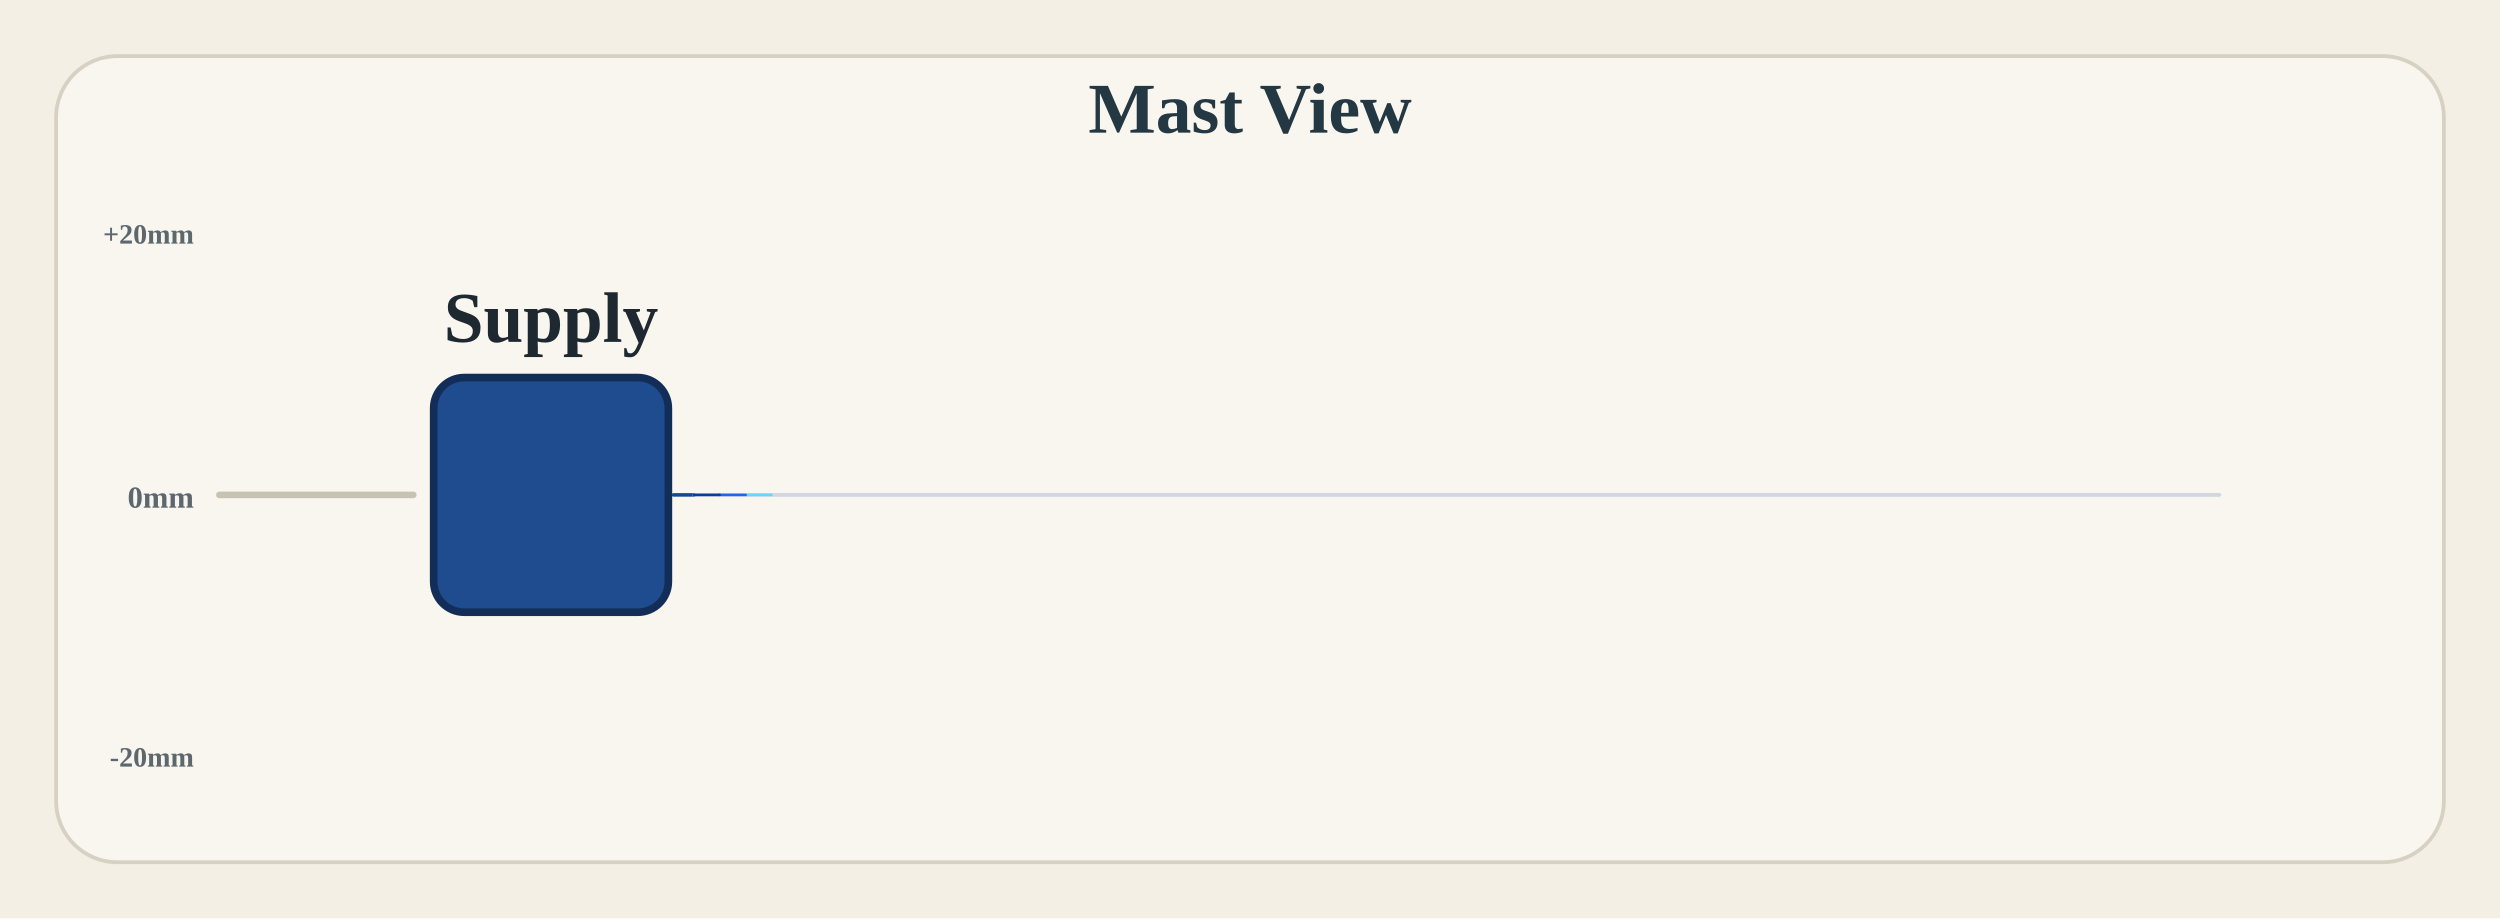
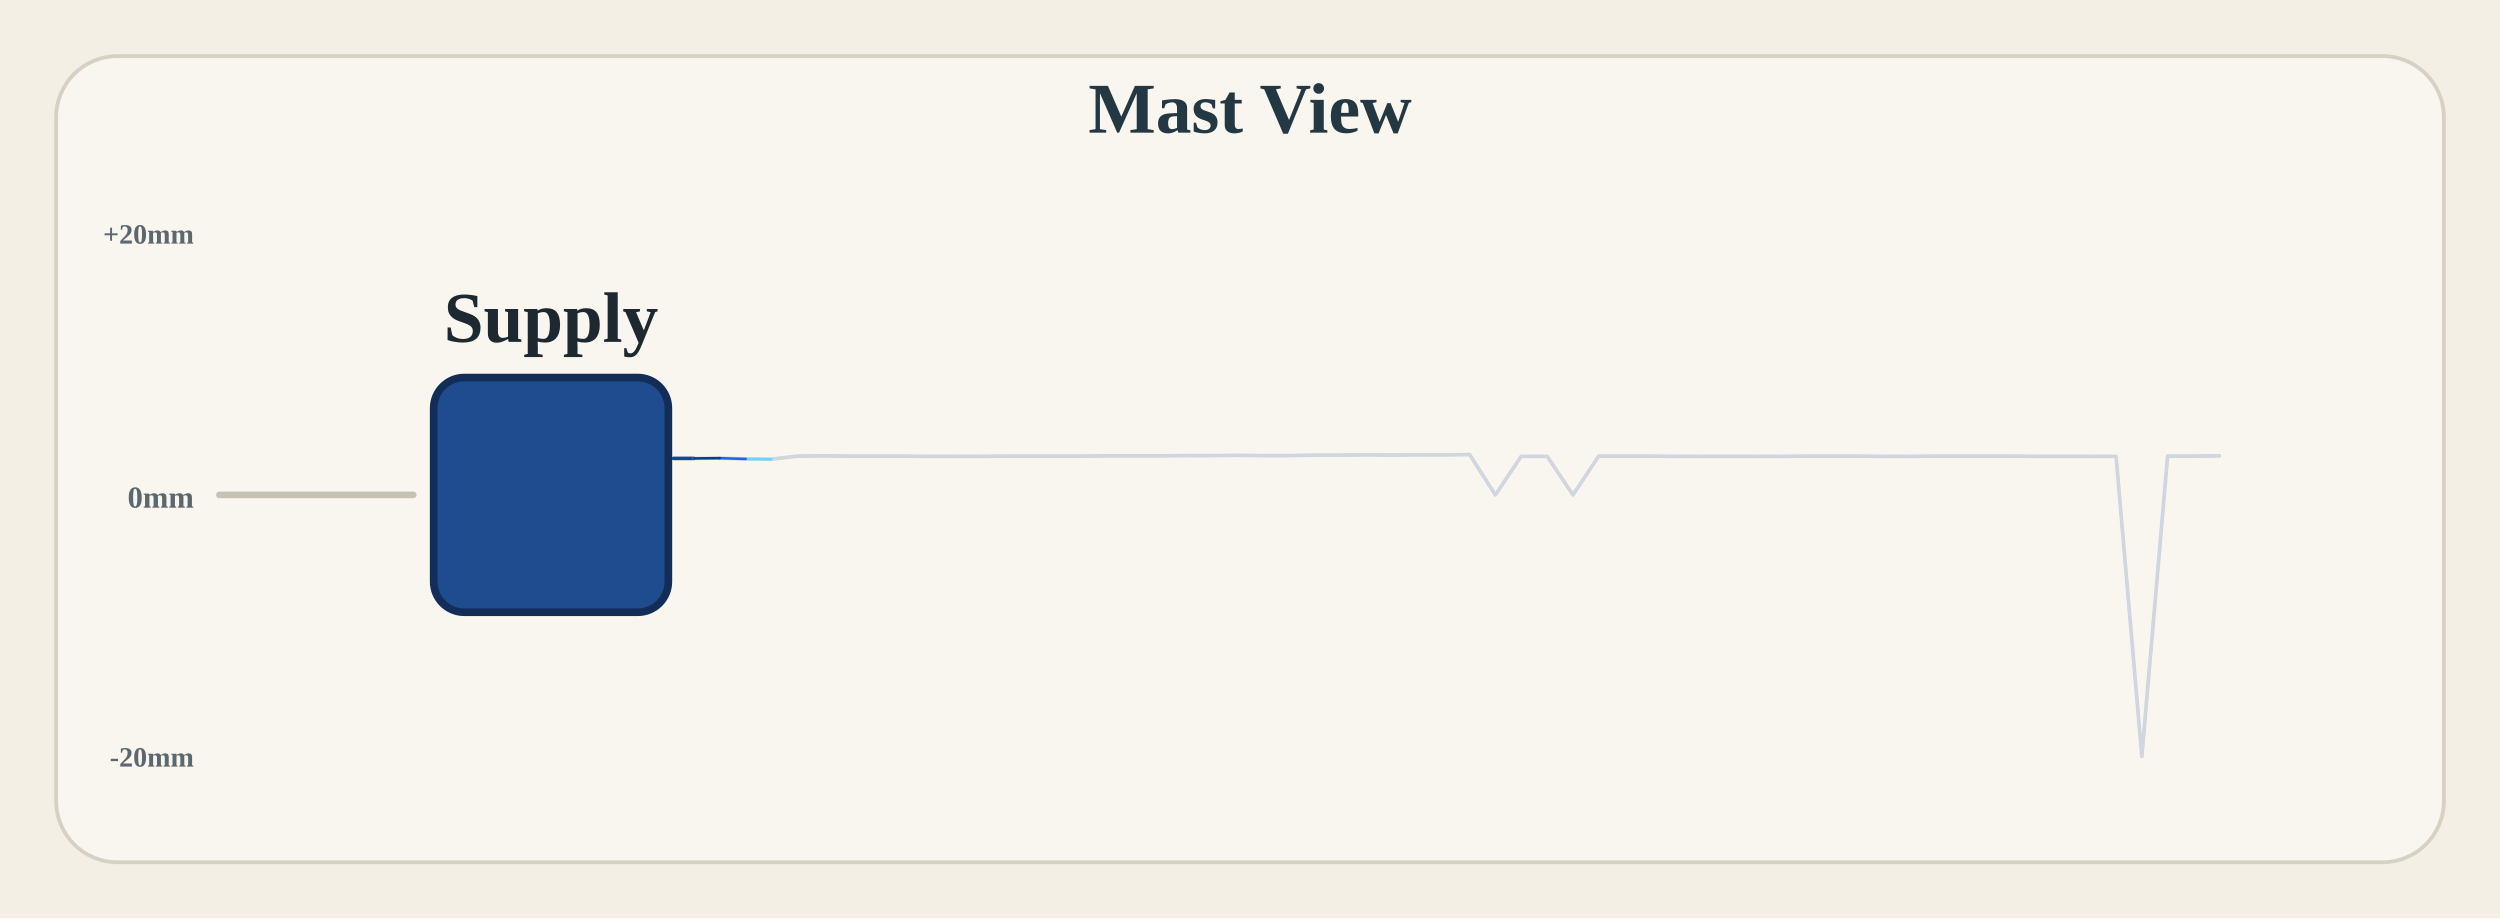
<svg xmlns="http://www.w3.org/2000/svg" width="980" height="360" viewBox="0 0 980 360">
  <rect width="100%" height="100%" fill="#f4efe4" />
  <rect x="22" y="22" width="936" height="316" rx="24" fill="#f9f6ef" stroke="#d7d1c4" stroke-width="1.5" />
  <text x="490.0" y="52.0" text-anchor="middle" font-size="28" font-weight="900" fill="#233843">Mast View</text>
  <rect x="170.0" y="148.0" width="92.0" height="92.0" fill="#1f4b8f" stroke="#122d57" stroke-width="3" rx="12.0" />
  <text x="216.0" y="134.0" text-anchor="middle" font-size="28" font-weight="600" fill="#1d2830">Supply</text>
  <line class="mast-zero-guide" x1="86.0" y1="194.0" x2="162.0" y2="194.0" stroke="#c8c2b5" stroke-width="2.6" stroke-linecap="round" />
  <text x="76.0" y="199.0" text-anchor="end" font-size="12" font-weight="700" fill="#5d676e">0mm</text>
  <text x="76.0" y="95.5" text-anchor="end" font-size="11" font-weight="600" fill="#5d676e">+20mm</text>
  <text x="76.0" y="300.5" text-anchor="end" font-size="11" font-weight="600" fill="#5d676e">-20mm</text>
  <g id="mast-history">
-     <line class="mast-history-lead" x1="264.0" y1="194.0" x2="272.0" y2="194.0" stroke="#0b3d91" stroke-width="1.4" stroke-linecap="round" opacity="0.95" />
-     <polyline class="mast-history-trace" points="272.0,194.0 282.1,194.0 292.3,194.0 302.4,194.0 312.5,194.0 322.7,194.0 332.8,194.0 342.9,194.0 353.1,194.0 363.2,194.0 373.4,194.0 383.5,194.0 393.6,194.0 403.8,194.0 413.9,194.0 424.0,194.0 434.2,194.0 444.3,194.0 454.4,194.0 464.6,194.0 474.7,194.0 484.8,194.0 495.0,194.0 505.1,194.0 515.3,194.0 525.4,194.0 535.5,194.0 545.7,194.0 555.8,194.0 565.9,194.0 576.1,194.0 586.2,194.0 596.3,194.0 606.5,194.0 616.6,194.0 626.7,194.0 636.9,194.0 647.0,194.0 657.2,194.0 667.3,194.0 677.4,194.0 687.6,194.0 697.7,194.0 707.8,194.0 718.0,194.0 728.1,194.0 738.2,194.0 748.4,194.0 758.5,194.0 768.6,194.0 778.8,194.0 788.9,194.0 799.1,194.0 809.2,194.0 819.3,194.0 829.5,194.0 839.6,194.0 849.7,194.0 859.9,194.0 870.0,194.0" fill="none" stroke="#9db4da" stroke-width="1.4" stroke-linecap="round" stroke-linejoin="round" opacity="0.55" />
-     <line class="mast-history-segment" data-recency="older" x1="870.0" y1="194.0" x2="859.9" y2="194.0" stroke="#d3d7dd" stroke-width="1" stroke-linecap="round" />
-     <line class="mast-history-segment" data-recency="older" x1="859.9" y1="194.0" x2="849.7" y2="194.0" stroke="#d3d7dd" stroke-width="1" stroke-linecap="round" />
-     <line class="mast-history-segment" data-recency="older" x1="849.7" y1="194.0" x2="839.6" y2="194.0" stroke="#d3d7dd" stroke-width="1" stroke-linecap="round" />
-     <line class="mast-history-segment" data-recency="older" x1="839.6" y1="194.0" x2="829.5" y2="194.0" stroke="#d3d7dd" stroke-width="1" stroke-linecap="round" />
-     <line class="mast-history-segment" data-recency="older" x1="829.5" y1="194.0" x2="819.3" y2="194.0" stroke="#d3d7dd" stroke-width="1" stroke-linecap="round" />
-     <line class="mast-history-segment" data-recency="older" x1="819.3" y1="194.0" x2="809.2" y2="194.0" stroke="#d3d7dd" stroke-width="1" stroke-linecap="round" />
-     <line class="mast-history-segment" data-recency="older" x1="809.2" y1="194.0" x2="799.1" y2="194.0" stroke="#d3d7dd" stroke-width="1" stroke-linecap="round" />
-     <line class="mast-history-segment" data-recency="older" x1="799.1" y1="194.0" x2="788.9" y2="194.0" stroke="#d3d7dd" stroke-width="1" stroke-linecap="round" />
-     <line class="mast-history-segment" data-recency="older" x1="788.9" y1="194.0" x2="778.8" y2="194.0" stroke="#d3d7dd" stroke-width="1" stroke-linecap="round" />
-     <line class="mast-history-segment" data-recency="older" x1="778.8" y1="194.0" x2="768.6" y2="194.0" stroke="#d3d7dd" stroke-width="1" stroke-linecap="round" />
-     <line class="mast-history-segment" data-recency="older" x1="768.6" y1="194.0" x2="758.5" y2="194.0" stroke="#d3d7dd" stroke-width="1" stroke-linecap="round" />
-     <line class="mast-history-segment" data-recency="older" x1="758.5" y1="194.0" x2="748.4" y2="194.0" stroke="#d3d7dd" stroke-width="1" stroke-linecap="round" />
-     <line class="mast-history-segment" data-recency="older" x1="748.4" y1="194.0" x2="738.2" y2="194.0" stroke="#d3d7dd" stroke-width="1" stroke-linecap="round" />
-     <line class="mast-history-segment" data-recency="older" x1="738.2" y1="194.0" x2="728.1" y2="194.0" stroke="#d3d7dd" stroke-width="1" stroke-linecap="round" />
-     <line class="mast-history-segment" data-recency="older" x1="728.1" y1="194.0" x2="718.0" y2="194.0" stroke="#d3d7dd" stroke-width="1" stroke-linecap="round" />
-     <line class="mast-history-segment" data-recency="older" x1="718.0" y1="194.0" x2="707.8" y2="194.0" stroke="#d3d7dd" stroke-width="1" stroke-linecap="round" />
-     <line class="mast-history-segment" data-recency="older" x1="707.8" y1="194.0" x2="697.7" y2="194.0" stroke="#d3d7dd" stroke-width="1" stroke-linecap="round" />
-     <line class="mast-history-segment" data-recency="older" x1="697.7" y1="194.0" x2="687.6" y2="194.0" stroke="#d3d7dd" stroke-width="1" stroke-linecap="round" />
-     <line class="mast-history-segment" data-recency="older" x1="687.6" y1="194.0" x2="677.4" y2="194.0" stroke="#d3d7dd" stroke-width="1" stroke-linecap="round" />
-     <line class="mast-history-segment" data-recency="older" x1="677.4" y1="194.0" x2="667.3" y2="194.0" stroke="#d3d7dd" stroke-width="1" stroke-linecap="round" />
-     <line class="mast-history-segment" data-recency="older" x1="667.3" y1="194.0" x2="657.2" y2="194.0" stroke="#d3d7dd" stroke-width="1" stroke-linecap="round" />
-     <line class="mast-history-segment" data-recency="older" x1="657.2" y1="194.0" x2="647.0" y2="194.0" stroke="#d3d7dd" stroke-width="1" stroke-linecap="round" />
-     <line class="mast-history-segment" data-recency="older" x1="647.0" y1="194.0" x2="636.9" y2="194.0" stroke="#d3d7dd" stroke-width="1" stroke-linecap="round" />
-     <line class="mast-history-segment" data-recency="older" x1="636.9" y1="194.0" x2="626.7" y2="194.0" stroke="#d3d7dd" stroke-width="1" stroke-linecap="round" />
-     <line class="mast-history-segment" data-recency="older" x1="626.7" y1="194.0" x2="616.6" y2="194.0" stroke="#d3d7dd" stroke-width="1" stroke-linecap="round" />
-     <line class="mast-history-segment" data-recency="older" x1="616.6" y1="194.0" x2="606.5" y2="194.0" stroke="#d3d7dd" stroke-width="1" stroke-linecap="round" />
-     <line class="mast-history-segment" data-recency="older" x1="606.5" y1="194.0" x2="596.3" y2="194.0" stroke="#d3d7dd" stroke-width="1" stroke-linecap="round" />
-     <line class="mast-history-segment" data-recency="older" x1="596.3" y1="194.0" x2="586.2" y2="194.0" stroke="#d3d7dd" stroke-width="1" stroke-linecap="round" />
-     <line class="mast-history-segment" data-recency="older" x1="586.2" y1="194.0" x2="576.1" y2="194.0" stroke="#d3d7dd" stroke-width="1" stroke-linecap="round" />
-     <line class="mast-history-segment" data-recency="older" x1="576.1" y1="194.0" x2="565.9" y2="194.0" stroke="#d3d7dd" stroke-width="1" stroke-linecap="round" />
-     <line class="mast-history-segment" data-recency="older" x1="565.9" y1="194.0" x2="555.8" y2="194.0" stroke="#d3d7dd" stroke-width="1" stroke-linecap="round" />
-     <line class="mast-history-segment" data-recency="older" x1="555.8" y1="194.0" x2="545.7" y2="194.0" stroke="#d3d7dd" stroke-width="1" stroke-linecap="round" />
-     <line class="mast-history-segment" data-recency="older" x1="545.7" y1="194.0" x2="535.5" y2="194.0" stroke="#d3d7dd" stroke-width="1" stroke-linecap="round" />
-     <line class="mast-history-segment" data-recency="older" x1="535.5" y1="194.0" x2="525.4" y2="194.0" stroke="#d3d7dd" stroke-width="1" stroke-linecap="round" />
-     <line class="mast-history-segment" data-recency="older" x1="525.4" y1="194.0" x2="515.3" y2="194.0" stroke="#d3d7dd" stroke-width="1" stroke-linecap="round" />
-     <line class="mast-history-segment" data-recency="older" x1="515.3" y1="194.0" x2="505.1" y2="194.0" stroke="#d3d7dd" stroke-width="1" stroke-linecap="round" />
-     <line class="mast-history-segment" data-recency="older" x1="505.1" y1="194.0" x2="495.0" y2="194.0" stroke="#d3d7dd" stroke-width="1" stroke-linecap="round" />
-     <line class="mast-history-segment" data-recency="older" x1="495.0" y1="194.0" x2="484.8" y2="194.0" stroke="#d3d7dd" stroke-width="1" stroke-linecap="round" />
-     <line class="mast-history-segment" data-recency="older" x1="484.8" y1="194.0" x2="474.7" y2="194.0" stroke="#d3d7dd" stroke-width="1" stroke-linecap="round" />
-     <line class="mast-history-segment" data-recency="older" x1="474.7" y1="194.0" x2="464.6" y2="194.0" stroke="#d3d7dd" stroke-width="1" stroke-linecap="round" />
-     <line class="mast-history-segment" data-recency="older" x1="464.6" y1="194.0" x2="454.4" y2="194.0" stroke="#d3d7dd" stroke-width="1" stroke-linecap="round" />
-     <line class="mast-history-segment" data-recency="older" x1="454.4" y1="194.0" x2="444.3" y2="194.0" stroke="#d3d7dd" stroke-width="1" stroke-linecap="round" />
-     <line class="mast-history-segment" data-recency="older" x1="444.3" y1="194.0" x2="434.2" y2="194.0" stroke="#d3d7dd" stroke-width="1" stroke-linecap="round" />
-     <line class="mast-history-segment" data-recency="older" x1="434.2" y1="194.0" x2="424.0" y2="194.0" stroke="#d3d7dd" stroke-width="1" stroke-linecap="round" />
-     <line class="mast-history-segment" data-recency="older" x1="424.0" y1="194.0" x2="413.9" y2="194.0" stroke="#d3d7dd" stroke-width="1" stroke-linecap="round" />
-     <line class="mast-history-segment" data-recency="older" x1="413.9" y1="194.0" x2="403.8" y2="194.0" stroke="#d3d7dd" stroke-width="1" stroke-linecap="round" />
-     <line class="mast-history-segment" data-recency="older" x1="403.8" y1="194.0" x2="393.6" y2="194.0" stroke="#d3d7dd" stroke-width="1" stroke-linecap="round" />
-     <line class="mast-history-segment" data-recency="older" x1="393.6" y1="194.0" x2="383.5" y2="194.0" stroke="#d3d7dd" stroke-width="1" stroke-linecap="round" />
-     <line class="mast-history-segment" data-recency="older" x1="383.5" y1="194.0" x2="373.4" y2="194.0" stroke="#d3d7dd" stroke-width="1" stroke-linecap="round" />
-     <line class="mast-history-segment" data-recency="older" x1="373.4" y1="194.0" x2="363.2" y2="194.0" stroke="#d3d7dd" stroke-width="1" stroke-linecap="round" />
-     <line class="mast-history-segment" data-recency="older" x1="363.2" y1="194.0" x2="353.1" y2="194.0" stroke="#d3d7dd" stroke-width="1" stroke-linecap="round" />
-     <line class="mast-history-segment" data-recency="older" x1="353.1" y1="194.0" x2="342.9" y2="194.0" stroke="#d3d7dd" stroke-width="1" stroke-linecap="round" />
-     <line class="mast-history-segment" data-recency="older" x1="342.9" y1="194.0" x2="332.8" y2="194.0" stroke="#d3d7dd" stroke-width="1" stroke-linecap="round" />
-     <line class="mast-history-segment" data-recency="older" x1="332.8" y1="194.0" x2="322.7" y2="194.0" stroke="#d3d7dd" stroke-width="1" stroke-linecap="round" />
-     <line class="mast-history-segment" data-recency="older" x1="322.7" y1="194.0" x2="312.5" y2="194.0" stroke="#d3d7dd" stroke-width="1" stroke-linecap="round" />
-     <line class="mast-history-segment" data-recency="older" x1="312.5" y1="194.0" x2="302.4" y2="194.0" stroke="#d3d7dd" stroke-width="1" stroke-linecap="round" />
-     <line class="mast-history-segment" data-recency="n-2" x1="302.4" y1="194.0" x2="292.3" y2="194.0" stroke="#63d7ff" stroke-width="1" stroke-linecap="round" />
-     <line class="mast-history-segment" data-recency="n-1" x1="292.3" y1="194.0" x2="282.1" y2="194.0" stroke="#2563eb" stroke-width="1" stroke-linecap="round" />
-     <line class="mast-history-segment" data-recency="current" x1="282.1" y1="194.0" x2="272.0" y2="194.0" stroke="#0b3d91" stroke-width="1" stroke-linecap="round" />
+     <line class="mast-history-lead" x1="264.0" y1="179.7" x2="272.0" y2="179.7" stroke="#0b3d91" stroke-width="1.4" stroke-linecap="round" opacity="0.95" />
+     <polyline class="mast-history-trace" points="272.0,179.7 282.1,179.6 292.3,179.9 302.4,180.0 312.5,178.8 322.7,178.7 332.8,178.8 342.9,178.8 353.1,178.8 363.2,178.9 373.4,178.9 383.5,178.9 393.6,178.8 403.8,178.8 413.9,178.8 424.0,178.8 434.2,178.7 444.3,178.7 454.4,178.7 464.6,178.6 474.7,178.6 484.8,178.5 495.0,178.6 505.1,178.6 515.3,178.4 525.4,178.4 535.5,178.3 545.7,178.4 555.8,178.3 565.9,178.3 576.1,178.2 586.2,194.0 596.3,178.9 606.5,178.9 616.6,194.0 626.7,178.8 636.9,178.8 647.0,178.8 657.2,178.9 667.3,178.9 677.4,178.9 687.6,178.9 697.7,178.9 707.8,178.8 718.0,178.8 728.1,178.8 738.2,178.9 748.4,178.9 758.5,178.8 768.6,178.8 778.8,178.8 788.9,178.8 799.1,178.9 809.2,178.9 819.3,178.9 829.5,178.9 839.6,296.5 849.7,178.8 859.9,178.8 870.0,178.7" fill="none" stroke="#9db4da" stroke-width="1.4" stroke-linecap="round" stroke-linejoin="round" opacity="0.55" />
+     <line class="mast-history-segment" data-recency="older" x1="870.0" y1="178.7" x2="859.9" y2="178.8" stroke="#d3d7dd" stroke-width="1" stroke-linecap="round" />
+     <line class="mast-history-segment" data-recency="older" x1="859.9" y1="178.8" x2="849.7" y2="178.8" stroke="#d3d7dd" stroke-width="1" stroke-linecap="round" />
+     <line class="mast-history-segment" data-recency="older" x1="849.7" y1="178.8" x2="839.6" y2="296.5" stroke="#d3d7dd" stroke-width="1" stroke-linecap="round" />
+     <line class="mast-history-segment" data-recency="older" x1="839.6" y1="296.5" x2="829.5" y2="178.9" stroke="#d3d7dd" stroke-width="1" stroke-linecap="round" />
+     <line class="mast-history-segment" data-recency="older" x1="829.5" y1="178.9" x2="819.3" y2="178.9" stroke="#d3d7dd" stroke-width="1" stroke-linecap="round" />
+     <line class="mast-history-segment" data-recency="older" x1="819.3" y1="178.9" x2="809.2" y2="178.9" stroke="#d3d7dd" stroke-width="1" stroke-linecap="round" />
+     <line class="mast-history-segment" data-recency="older" x1="809.2" y1="178.9" x2="799.1" y2="178.9" stroke="#d3d7dd" stroke-width="1" stroke-linecap="round" />
+     <line class="mast-history-segment" data-recency="older" x1="799.1" y1="178.9" x2="788.9" y2="178.8" stroke="#d3d7dd" stroke-width="1" stroke-linecap="round" />
+     <line class="mast-history-segment" data-recency="older" x1="788.9" y1="178.8" x2="778.8" y2="178.8" stroke="#d3d7dd" stroke-width="1" stroke-linecap="round" />
+     <line class="mast-history-segment" data-recency="older" x1="778.8" y1="178.8" x2="768.6" y2="178.8" stroke="#d3d7dd" stroke-width="1" stroke-linecap="round" />
+     <line class="mast-history-segment" data-recency="older" x1="768.6" y1="178.8" x2="758.5" y2="178.8" stroke="#d3d7dd" stroke-width="1" stroke-linecap="round" />
+     <line class="mast-history-segment" data-recency="older" x1="758.5" y1="178.8" x2="748.4" y2="178.9" stroke="#d3d7dd" stroke-width="1" stroke-linecap="round" />
+     <line class="mast-history-segment" data-recency="older" x1="748.4" y1="178.9" x2="738.2" y2="178.9" stroke="#d3d7dd" stroke-width="1" stroke-linecap="round" />
+     <line class="mast-history-segment" data-recency="older" x1="738.2" y1="178.9" x2="728.1" y2="178.8" stroke="#d3d7dd" stroke-width="1" stroke-linecap="round" />
+     <line class="mast-history-segment" data-recency="older" x1="728.1" y1="178.8" x2="718.0" y2="178.8" stroke="#d3d7dd" stroke-width="1" stroke-linecap="round" />
+     <line class="mast-history-segment" data-recency="older" x1="718.0" y1="178.8" x2="707.8" y2="178.8" stroke="#d3d7dd" stroke-width="1" stroke-linecap="round" />
+     <line class="mast-history-segment" data-recency="older" x1="707.8" y1="178.8" x2="697.7" y2="178.9" stroke="#d3d7dd" stroke-width="1" stroke-linecap="round" />
+     <line class="mast-history-segment" data-recency="older" x1="697.7" y1="178.9" x2="687.6" y2="178.9" stroke="#d3d7dd" stroke-width="1" stroke-linecap="round" />
+     <line class="mast-history-segment" data-recency="older" x1="687.6" y1="178.9" x2="677.4" y2="178.9" stroke="#d3d7dd" stroke-width="1" stroke-linecap="round" />
+     <line class="mast-history-segment" data-recency="older" x1="677.4" y1="178.9" x2="667.3" y2="178.9" stroke="#d3d7dd" stroke-width="1" stroke-linecap="round" />
+     <line class="mast-history-segment" data-recency="older" x1="667.3" y1="178.9" x2="657.2" y2="178.9" stroke="#d3d7dd" stroke-width="1" stroke-linecap="round" />
+     <line class="mast-history-segment" data-recency="older" x1="657.2" y1="178.9" x2="647.0" y2="178.8" stroke="#d3d7dd" stroke-width="1" stroke-linecap="round" />
+     <line class="mast-history-segment" data-recency="older" x1="647.0" y1="178.8" x2="636.9" y2="178.8" stroke="#d3d7dd" stroke-width="1" stroke-linecap="round" />
+     <line class="mast-history-segment" data-recency="older" x1="636.9" y1="178.8" x2="626.7" y2="178.8" stroke="#d3d7dd" stroke-width="1" stroke-linecap="round" />
+     <line class="mast-history-segment" data-recency="older" x1="626.7" y1="178.8" x2="616.6" y2="194.0" stroke="#d3d7dd" stroke-width="1" stroke-linecap="round" />
+     <line class="mast-history-segment" data-recency="older" x1="616.6" y1="194.0" x2="606.5" y2="178.9" stroke="#d3d7dd" stroke-width="1" stroke-linecap="round" />
+     <line class="mast-history-segment" data-recency="older" x1="606.5" y1="178.9" x2="596.3" y2="178.9" stroke="#d3d7dd" stroke-width="1" stroke-linecap="round" />
+     <line class="mast-history-segment" data-recency="older" x1="596.3" y1="178.9" x2="586.2" y2="194.0" stroke="#d3d7dd" stroke-width="1" stroke-linecap="round" />
+     <line class="mast-history-segment" data-recency="older" x1="586.2" y1="194.0" x2="576.1" y2="178.2" stroke="#d3d7dd" stroke-width="1" stroke-linecap="round" />
+     <line class="mast-history-segment" data-recency="older" x1="576.1" y1="178.2" x2="565.9" y2="178.3" stroke="#d3d7dd" stroke-width="1" stroke-linecap="round" />
+     <line class="mast-history-segment" data-recency="older" x1="565.9" y1="178.3" x2="555.8" y2="178.3" stroke="#d3d7dd" stroke-width="1" stroke-linecap="round" />
+     <line class="mast-history-segment" data-recency="older" x1="555.8" y1="178.3" x2="545.7" y2="178.4" stroke="#d3d7dd" stroke-width="1" stroke-linecap="round" />
+     <line class="mast-history-segment" data-recency="older" x1="545.7" y1="178.4" x2="535.5" y2="178.3" stroke="#d3d7dd" stroke-width="1" stroke-linecap="round" />
+     <line class="mast-history-segment" data-recency="older" x1="535.5" y1="178.3" x2="525.4" y2="178.4" stroke="#d3d7dd" stroke-width="1" stroke-linecap="round" />
+     <line class="mast-history-segment" data-recency="older" x1="525.4" y1="178.4" x2="515.3" y2="178.4" stroke="#d3d7dd" stroke-width="1" stroke-linecap="round" />
+     <line class="mast-history-segment" data-recency="older" x1="515.3" y1="178.4" x2="505.1" y2="178.6" stroke="#d3d7dd" stroke-width="1" stroke-linecap="round" />
+     <line class="mast-history-segment" data-recency="older" x1="505.1" y1="178.6" x2="495.0" y2="178.6" stroke="#d3d7dd" stroke-width="1" stroke-linecap="round" />
+     <line class="mast-history-segment" data-recency="older" x1="495.0" y1="178.6" x2="484.8" y2="178.5" stroke="#d3d7dd" stroke-width="1" stroke-linecap="round" />
+     <line class="mast-history-segment" data-recency="older" x1="484.8" y1="178.5" x2="474.7" y2="178.6" stroke="#d3d7dd" stroke-width="1" stroke-linecap="round" />
+     <line class="mast-history-segment" data-recency="older" x1="474.7" y1="178.6" x2="464.6" y2="178.6" stroke="#d3d7dd" stroke-width="1" stroke-linecap="round" />
+     <line class="mast-history-segment" data-recency="older" x1="464.6" y1="178.6" x2="454.4" y2="178.7" stroke="#d3d7dd" stroke-width="1" stroke-linecap="round" />
+     <line class="mast-history-segment" data-recency="older" x1="454.4" y1="178.7" x2="444.3" y2="178.7" stroke="#d3d7dd" stroke-width="1" stroke-linecap="round" />
+     <line class="mast-history-segment" data-recency="older" x1="444.3" y1="178.7" x2="434.2" y2="178.7" stroke="#d3d7dd" stroke-width="1" stroke-linecap="round" />
+     <line class="mast-history-segment" data-recency="older" x1="434.2" y1="178.7" x2="424.0" y2="178.8" stroke="#d3d7dd" stroke-width="1" stroke-linecap="round" />
+     <line class="mast-history-segment" data-recency="older" x1="424.0" y1="178.8" x2="413.9" y2="178.8" stroke="#d3d7dd" stroke-width="1" stroke-linecap="round" />
+     <line class="mast-history-segment" data-recency="older" x1="413.9" y1="178.8" x2="403.8" y2="178.8" stroke="#d3d7dd" stroke-width="1" stroke-linecap="round" />
+     <line class="mast-history-segment" data-recency="older" x1="403.8" y1="178.8" x2="393.6" y2="178.8" stroke="#d3d7dd" stroke-width="1" stroke-linecap="round" />
+     <line class="mast-history-segment" data-recency="older" x1="393.6" y1="178.8" x2="383.5" y2="178.9" stroke="#d3d7dd" stroke-width="1" stroke-linecap="round" />
+     <line class="mast-history-segment" data-recency="older" x1="383.5" y1="178.9" x2="373.4" y2="178.9" stroke="#d3d7dd" stroke-width="1" stroke-linecap="round" />
+     <line class="mast-history-segment" data-recency="older" x1="373.4" y1="178.9" x2="363.2" y2="178.9" stroke="#d3d7dd" stroke-width="1" stroke-linecap="round" />
+     <line class="mast-history-segment" data-recency="older" x1="363.2" y1="178.9" x2="353.1" y2="178.8" stroke="#d3d7dd" stroke-width="1" stroke-linecap="round" />
+     <line class="mast-history-segment" data-recency="older" x1="353.1" y1="178.8" x2="342.9" y2="178.8" stroke="#d3d7dd" stroke-width="1" stroke-linecap="round" />
+     <line class="mast-history-segment" data-recency="older" x1="342.9" y1="178.8" x2="332.8" y2="178.8" stroke="#d3d7dd" stroke-width="1" stroke-linecap="round" />
+     <line class="mast-history-segment" data-recency="older" x1="332.8" y1="178.8" x2="322.7" y2="178.7" stroke="#d3d7dd" stroke-width="1" stroke-linecap="round" />
+     <line class="mast-history-segment" data-recency="older" x1="322.7" y1="178.7" x2="312.5" y2="178.8" stroke="#d3d7dd" stroke-width="1" stroke-linecap="round" />
+     <line class="mast-history-segment" data-recency="older" x1="312.5" y1="178.8" x2="302.4" y2="180.0" stroke="#d3d7dd" stroke-width="1" stroke-linecap="round" />
+     <line class="mast-history-segment" data-recency="n-2" x1="302.4" y1="180.0" x2="292.3" y2="179.9" stroke="#63d7ff" stroke-width="1" stroke-linecap="round" />
+     <line class="mast-history-segment" data-recency="n-1" x1="292.3" y1="179.9" x2="282.1" y2="179.6" stroke="#2563eb" stroke-width="1" stroke-linecap="round" />
+     <line class="mast-history-segment" data-recency="current" x1="282.1" y1="179.6" x2="272.0" y2="179.7" stroke="#0b3d91" stroke-width="1" stroke-linecap="round" />
  </g>
</svg>
